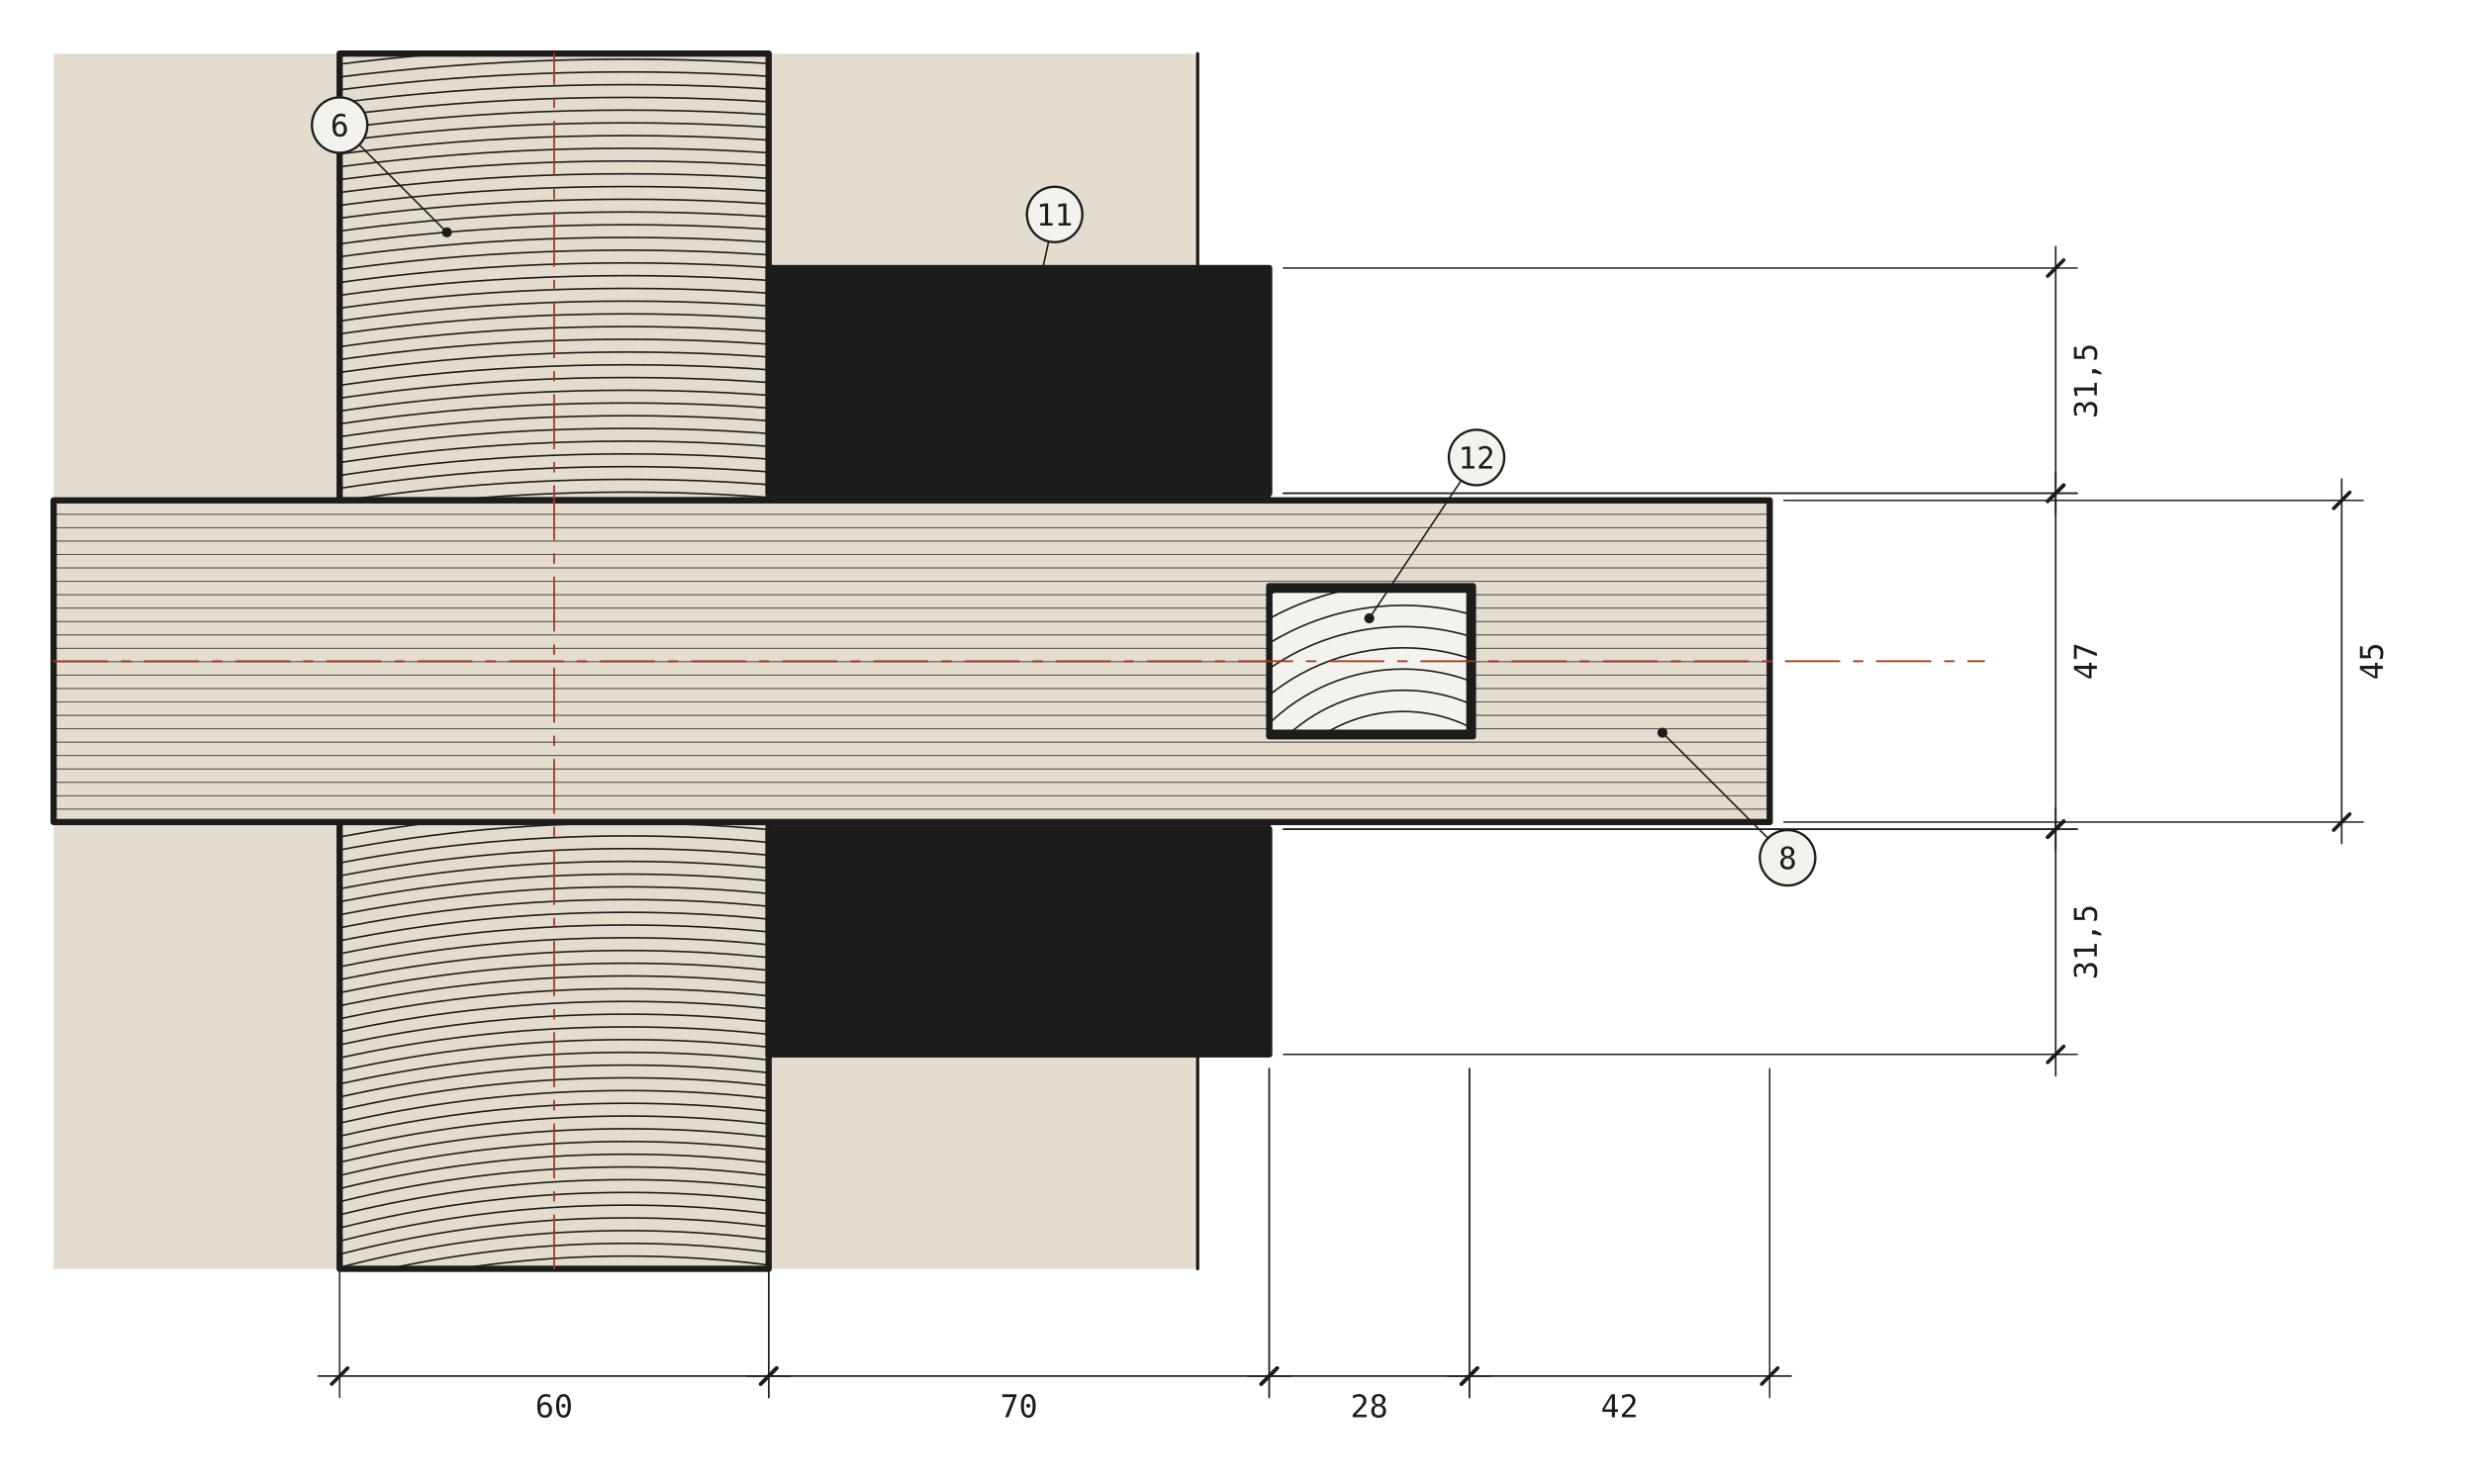
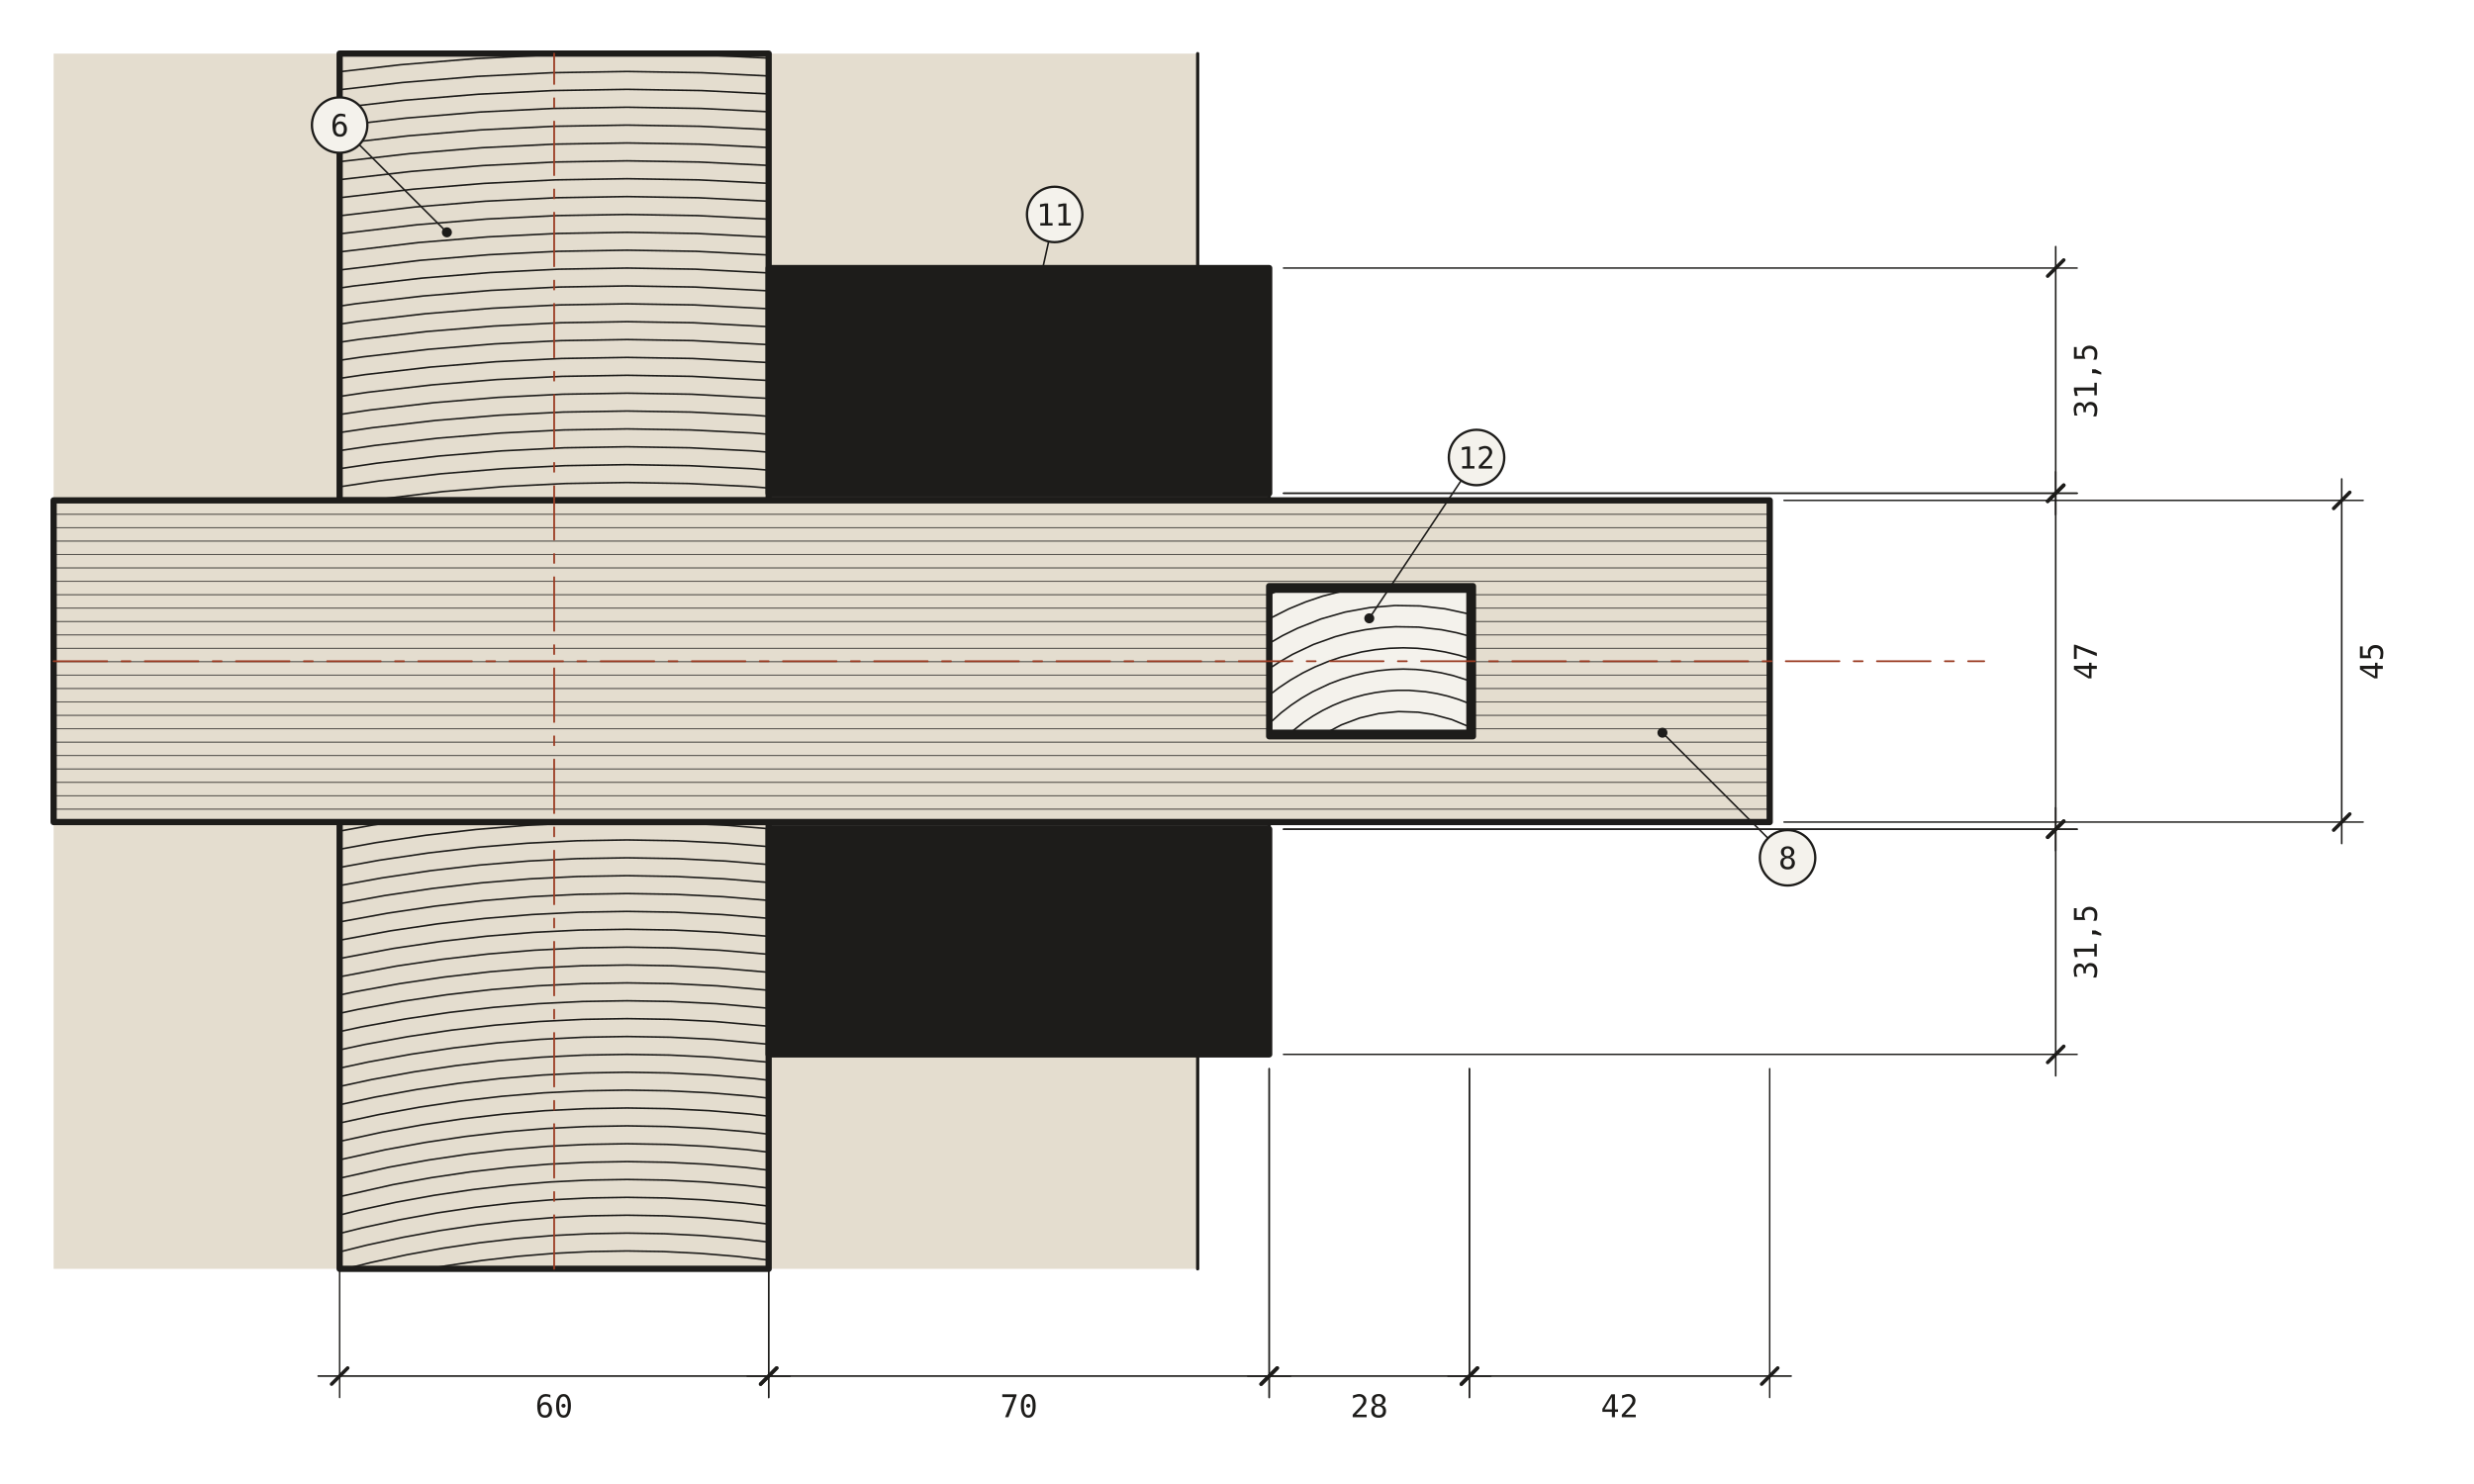
<svg xmlns="http://www.w3.org/2000/svg" class="plano" viewBox="269.000 -37.000 138.400 83.000" width="138.400mm" height="83.000mm">
  <defs>
-     <clipPath id="c28">
-       <path d="M288.000,9.000L312.000,9.000L312.000,34.000L288.000,34.000L288.000,9.000ZM312.000,-9.000L288.000,-9.000L288.000,-34.000L312.000,-34.000L312.000,-9.000Z" clip-rule="evenodd" />
-     </clipPath>
-     <clipPath id="c29">
-       <path d="M340.000,4.000L340.000,-4.000L351.200,-4.000L351.200,4.000L340.000,4.000Z" clip-rule="evenodd" />
-     </clipPath>
-     <pattern id="t30" patternUnits="userSpaceOnUse" width="0.75" height="0.75" patternTransform="rotate(90)">
+     <pattern id="t10" patternUnits="userSpaceOnUse" width="0.75" height="0.75" patternTransform="rotate(90)">
      <line x1="0" y1="0" x2="0" y2="0.75" stroke="#1d1c1a" stroke-width="0.08" />
    </pattern>
  </defs>
  <path d="M336.000,34.000L304.000,34.000L304.000,12.000L296.000,12.000L296.000,34.000L272.000,34.000L272.000,-34.000L296.000,-34.000L296.000,-12.000L304.000,-12.000L304.000,-34.000L336.000,-34.000L336.000,34.000Z" fill="#e4ddcf" stroke="none" stroke-width="0.18" stroke-linejoin="round" stroke-linecap="round" fill-rule="evenodd" />
  <path d="M336.000,-34.000L336.000,34.000M304.000,12.000L296.000,12.000L296.000,34.000M304.000,34.000L304.000,12.000M304.000,-12.000L304.000,-34.000M296.000,-34.000L296.000,-12.000L304.000,-12.000" fill="none" stroke="#1d1c1a" stroke-width="0.18" stroke-linejoin="round" stroke-linecap="round" fill-rule="evenodd" />
  <path d="M296.000,12.000L304.000,12.000L304.000,34.000L296.000,34.000L296.000,12.000Z" fill="#e4ddcf" stroke="none" stroke-width="0.18" stroke-linejoin="round" stroke-linecap="round" fill-rule="evenodd" />
  <path d="M304.000,34.000L304.000,12.000L296.000,12.000L296.000,34.000" fill="none" stroke="#1d1c1a" stroke-width="0.18" stroke-linejoin="round" stroke-linecap="round" fill-rule="evenodd" />
  <path d="M304.000,-12.000L296.000,-12.000L296.000,-34.000L304.000,-34.000L304.000,-12.000Z" fill="#e4ddcf" stroke="none" stroke-width="0.18" stroke-linejoin="round" stroke-linecap="round" fill-rule="evenodd" />
  <path d="M304.000,-12.000L304.000,-34.000M296.000,-34.000L296.000,-12.000L304.000,-12.000" fill="none" stroke="#1d1c1a" stroke-width="0.18" stroke-linejoin="round" stroke-linecap="round" fill-rule="evenodd" />
  <path d="M312.000,34.000L288.000,34.000L288.000,-34.000L312.000,-34.000L312.000,34.000Z" fill="#e4ddcf" stroke="none" stroke-width="0.18" stroke-linejoin="round" stroke-linecap="round" fill-rule="evenodd" />
  <path d="M312.000,34.000L312.000,-34.000M288.000,-34.000L288.000,34.000" fill="none" stroke="#1d1c1a" stroke-width="0.18" stroke-linejoin="round" stroke-linecap="round" fill-rule="evenodd" />
  <path d="M340.000,4.000L340.000,-4.000L351.200,-4.000L351.200,4.000L340.000,4.000Z" fill="#f5f1e8" stroke="none" stroke-width="0.18" stroke-linejoin="round" stroke-linecap="round" fill-rule="evenodd" />
  <path d="M351.200,4.000L351.200,-4.000L340.000,-4.000L340.000,4.000L351.200,4.000" fill="none" stroke="#1d1c1a" stroke-width="0.18" stroke-linejoin="round" stroke-linecap="round" fill-rule="evenodd" />
  <path d="M312.000,22.000L312.000,-22.000L340.000,-22.000L340.000,22.000L312.000,22.000Z" fill="#2b2a28" stroke="none" stroke-width="0.18" stroke-linejoin="round" stroke-linecap="round" fill-rule="evenodd" />
  <path d="M340.000,22.000L340.000,-22.000L312.000,-22.000L312.000,22.000L340.000,22.000" fill="none" stroke="#1d1c1a" stroke-width="0.18" stroke-linejoin="round" stroke-linecap="round" fill-rule="evenodd" />
  <path d="M288.000,-9.000L288.000,9.000L272.000,9.000L272.000,-9.000L288.000,-9.000Z" fill="#e4ddcf" stroke="none" stroke-width="0.18" stroke-linejoin="round" stroke-linecap="round" fill-rule="evenodd" />
  <path d="M288.000,-9.000L272.000,-9.000M272.000,9.000L288.000,9.000" fill="none" stroke="#1d1c1a" stroke-width="0.18" stroke-linejoin="round" stroke-linecap="round" fill-rule="evenodd" />
  <path d="M288.000,-9.000L368.000,-9.000L368.000,9.000L288.000,9.000L288.000,-9.000ZM351.400,-4.200L340.000,-4.200L340.000,4.200L351.400,4.200L351.400,-4.200Z" fill="#e4ddcf" stroke="none" stroke-width="0.18" stroke-linejoin="round" stroke-linecap="round" fill-rule="evenodd" />
  <path d="M288.000,-9.000L368.000,-9.000L368.000,9.000L288.000,9.000M351.400,4.200L351.400,-4.200L340.000,-4.200L340.000,4.200L351.400,4.200" fill="none" stroke="#1d1c1a" stroke-width="0.18" stroke-linejoin="round" stroke-linecap="round" fill-rule="evenodd" />
  <path d="M288.000,9.000L312.000,9.000L312.000,34.000L288.000,34.000L288.000,9.000ZM312.000,-9.000L288.000,-9.000L288.000,-34.000L312.000,-34.000L312.000,-9.000Z" fill="#e4ddcf" stroke="none" stroke-width="0.18" stroke-linejoin="round" stroke-linecap="round" fill-rule="evenodd" />
-   <g clip-path="url(#c28)" fill="none" stroke="#1d1c1a" stroke-width="0.09">
-     <circle cx="304.080" cy="95.200" r="60.488" />
-     <circle cx="304.080" cy="95.200" r="61.200" />
-     <circle cx="304.080" cy="95.200" r="61.913" />
-     <circle cx="304.080" cy="95.200" r="62.625" />
-     <circle cx="304.080" cy="95.200" r="63.338" />
-     <circle cx="304.080" cy="95.200" r="64.050" />
-     <circle cx="304.080" cy="95.200" r="64.763" />
-     <circle cx="304.080" cy="95.200" r="65.475" />
-     <circle cx="304.080" cy="95.200" r="66.188" />
-     <circle cx="304.080" cy="95.200" r="66.900" />
-     <circle cx="304.080" cy="95.200" r="67.612" />
-     <circle cx="304.080" cy="95.200" r="68.325" />
-     <circle cx="304.080" cy="95.200" r="69.038" />
-     <circle cx="304.080" cy="95.200" r="69.750" />
-     <circle cx="304.080" cy="95.200" r="70.463" />
-     <circle cx="304.080" cy="95.200" r="71.175" />
-     <circle cx="304.080" cy="95.200" r="71.888" />
-     <circle cx="304.080" cy="95.200" r="72.600" />
-     <circle cx="304.080" cy="95.200" r="73.312" />
-     <circle cx="304.080" cy="95.200" r="74.025" />
-     <circle cx="304.080" cy="95.200" r="74.737" />
-     <circle cx="304.080" cy="95.200" r="75.450" />
-     <circle cx="304.080" cy="95.200" r="76.162" />
-     <circle cx="304.080" cy="95.200" r="76.875" />
-     <circle cx="304.080" cy="95.200" r="77.588" />
-     <circle cx="304.080" cy="95.200" r="78.300" />
-     <circle cx="304.080" cy="95.200" r="79.013" />
-     <circle cx="304.080" cy="95.200" r="79.725" />
-     <circle cx="304.080" cy="95.200" r="80.438" />
-     <circle cx="304.080" cy="95.200" r="81.150" />
-     <circle cx="304.080" cy="95.200" r="81.862" />
-     <circle cx="304.080" cy="95.200" r="82.575" />
-     <circle cx="304.080" cy="95.200" r="83.287" />
-     <circle cx="304.080" cy="95.200" r="84.000" />
-     <circle cx="304.080" cy="95.200" r="84.713" />
-     <circle cx="304.080" cy="95.200" r="85.425" />
-     <circle cx="304.080" cy="95.200" r="86.138" />
-     <circle cx="304.080" cy="95.200" r="86.850" />
-     <circle cx="304.080" cy="95.200" r="87.562" />
-     <circle cx="304.080" cy="95.200" r="88.275" />
-     <circle cx="304.080" cy="95.200" r="88.987" />
-     <circle cx="304.080" cy="95.200" r="89.700" />
-     <circle cx="304.080" cy="95.200" r="90.412" />
-     <circle cx="304.080" cy="95.200" r="91.125" />
-     <circle cx="304.080" cy="95.200" r="91.838" />
-     <circle cx="304.080" cy="95.200" r="92.550" />
-     <circle cx="304.080" cy="95.200" r="93.263" />
-     <circle cx="304.080" cy="95.200" r="93.975" />
-     <circle cx="304.080" cy="95.200" r="94.688" />
-     <circle cx="304.080" cy="95.200" r="95.400" />
-     <circle cx="304.080" cy="95.200" r="96.112" />
-     <circle cx="304.080" cy="95.200" r="96.825" />
-     <circle cx="304.080" cy="95.200" r="97.537" />
-     <circle cx="304.080" cy="95.200" r="98.250" />
-     <circle cx="304.080" cy="95.200" r="98.963" />
-     <circle cx="304.080" cy="95.200" r="99.675" />
-     <circle cx="304.080" cy="95.200" r="100.387" />
-     <circle cx="304.080" cy="95.200" r="101.100" />
-     <circle cx="304.080" cy="95.200" r="101.812" />
-     <circle cx="304.080" cy="95.200" r="102.525" />
-     <circle cx="304.080" cy="95.200" r="103.237" />
-     <circle cx="304.080" cy="95.200" r="103.950" />
-     <circle cx="304.080" cy="95.200" r="104.662" />
-     <circle cx="304.080" cy="95.200" r="105.375" />
-     <circle cx="304.080" cy="95.200" r="106.088" />
-     <circle cx="304.080" cy="95.200" r="106.800" />
-     <circle cx="304.080" cy="95.200" r="107.512" />
-     <circle cx="304.080" cy="95.200" r="108.225" />
-     <circle cx="304.080" cy="95.200" r="108.938" />
-     <circle cx="304.080" cy="95.200" r="109.650" />
-     <circle cx="304.080" cy="95.200" r="110.362" />
-     <circle cx="304.080" cy="95.200" r="111.075" />
-     <circle cx="304.080" cy="95.200" r="111.787" />
-     <circle cx="304.080" cy="95.200" r="112.500" />
-     <circle cx="304.080" cy="95.200" r="113.213" />
-     <circle cx="304.080" cy="95.200" r="113.925" />
-     <circle cx="304.080" cy="95.200" r="114.637" />
-     <circle cx="304.080" cy="95.200" r="115.350" />
-     <circle cx="304.080" cy="95.200" r="116.062" />
-     <circle cx="304.080" cy="95.200" r="116.775" />
-     <circle cx="304.080" cy="95.200" r="117.487" />
-     <circle cx="304.080" cy="95.200" r="118.200" />
-     <circle cx="304.080" cy="95.200" r="118.912" />
-     <circle cx="304.080" cy="95.200" r="119.625" />
-     <circle cx="304.080" cy="95.200" r="120.338" />
-     <circle cx="304.080" cy="95.200" r="121.050" />
-     <circle cx="304.080" cy="95.200" r="121.762" />
-     <circle cx="304.080" cy="95.200" r="122.475" />
-     <circle cx="304.080" cy="95.200" r="123.188" />
-     <circle cx="304.080" cy="95.200" r="123.900" />
-     <circle cx="304.080" cy="95.200" r="124.612" />
-     <circle cx="304.080" cy="95.200" r="125.325" />
-     <circle cx="304.080" cy="95.200" r="126.037" />
-     <circle cx="304.080" cy="95.200" r="126.750" />
-     <circle cx="304.080" cy="95.200" r="127.463" />
-     <circle cx="304.080" cy="95.200" r="128.175" />
-     <circle cx="304.080" cy="95.200" r="128.887" />
-     <circle cx="304.080" cy="95.200" r="129.600" />
-     <circle cx="304.080" cy="95.200" r="130.312" />
-   </g>
+   <path d="M293.018,34.000L293.948,33.831L295.961,33.532L297.983,33.300L300.012,33.133L302.045,33.033L304.080,33.000L306.115,33.033L308.148,33.133L310.177,33.300L312.000,33.509M288.335,34.000L289.729,33.651L291.750,33.214L293.785,32.844L295.831,32.541L297.885,32.304L299.947,32.135L302.012,32.034L304.080,32.000L306.148,32.034L308.213,32.135L310.275,32.304L312.000,32.503M288.000,33.053L289.502,32.677L291.555,32.234L293.622,31.857L295.700,31.549L297.787,31.309L299.881,31.137L301.979,31.034L304.080,31.000L306.181,31.034L308.279,31.137L310.373,31.309L312.000,31.496M288.000,32.022L289.275,31.703L291.360,31.253L293.459,30.871L295.570,30.558L297.689,30.314L299.816,30.140L301.947,30.035L304.080,30.000L306.213,30.035L308.344,30.140L310.471,30.314L312.000,30.490M288.000,30.992L289.048,30.729L291.165,30.272L293.296,29.884L295.439,29.566L297.591,29.319L299.750,29.142L301.914,29.035L304.080,29.000L306.246,29.035L308.410,29.142L310.569,29.319L312.000,29.483M288.000,29.961L290.970,29.291L293.133,28.898L295.309,28.575L297.493,28.324L299.685,28.144L301.881,28.036L304.080,28.000L306.279,28.036L308.475,28.144L310.667,28.324L312.000,28.477M288.000,28.930L290.775,28.310L292.971,27.911L295.178,27.583L297.395,27.328L299.620,27.146L301.849,27.037L304.080,27.000L306.311,27.037L308.540,27.146L310.765,27.328L312.000,27.471M288.000,27.899L290.580,27.330L292.808,26.924L295.048,26.592L297.297,26.333L299.554,26.148L301.816,26.037L304.080,26.000L306.344,26.037L308.606,26.148L310.863,26.333L312.000,26.464M288.000,26.869L290.385,26.349L292.645,25.938L294.917,25.601L297.199,25.338L299.489,25.150L301.783,25.038L304.080,25.000L306.377,25.038L308.671,25.150L310.961,25.338L312.000,25.458M288.000,25.841L290.190,25.368L292.482,24.951L294.787,24.609L297.101,24.343L299.423,24.152L301.750,24.038L304.080,24.000L306.410,24.038L308.737,24.152L311.059,24.343L312.000,24.451M288.000,24.818L289.994,24.387L292.319,23.964L294.656,23.618L297.003,23.348L299.358,23.155L301.718,23.039L304.080,23.000L306.442,23.039L308.802,23.155L311.157,23.348L312.000,23.445M288.000,23.795L289.799,23.407L292.156,22.978L294.525,22.626L296.905,22.352L299.292,22.157L301.685,22.039L304.080,22.000L306.475,22.039L308.868,22.157L312.000,22.438M288.000,22.772L289.604,22.426L291.993,21.991L294.395,21.635L296.807,21.357L299.227,21.159L301.652,21.040L304.080,21.000L306.508,21.040L308.933,21.159L312.000,21.432M288.000,21.749L289.409,21.445L291.830,21.004L294.264,20.643L296.709,20.362L299.162,20.161L301.620,20.040L304.080,20.000L306.540,20.040L308.998,20.161L312.000,20.425M288.000,20.726L289.214,20.464L291.667,20.018L294.134,19.652L296.611,19.367L299.096,19.163L301.587,19.041L304.080,19.000L306.573,19.041L309.064,19.163L312.000,19.419M288.000,19.703L289.019,19.483L291.504,19.031L294.003,18.660L296.513,18.372L299.031,18.165L301.554,18.041L304.080,18.000L306.606,18.041L309.129,18.165L312.000,18.412M288.000,18.681L288.824,18.503L291.342,18.044L293.873,17.669L296.415,17.377L298.965,17.167L301.521,17.042L304.080,17.000L306.639,17.042L309.195,17.167L312.000,17.406M288.000,17.658L291.179,17.058L293.742,16.678L296.317,16.381L298.900,16.170L301.489,16.042L304.080,16.000L306.671,16.042L309.260,16.170L312.000,16.399M288.000,16.635L291.016,16.071L293.612,15.686L296.219,15.386L298.835,15.172L301.456,15.043L304.080,15.000L306.704,15.043L309.325,15.172L312.000,15.393M288.000,15.612L290.853,15.085L293.481,14.695L296.121,14.391L298.769,14.174L301.423,14.043L304.080,14.000L306.737,14.043L309.391,14.174L312.000,14.388M288.000,14.589L290.690,14.098L293.351,13.703L296.023,13.396L298.704,13.176L301.390,13.044L304.080,13.000L306.770,13.044L309.456,13.176L312.000,13.385M288.000,13.571L290.527,13.111L293.220,12.712L295.925,12.401L298.638,12.178L301.358,12.045L304.080,12.000L306.802,12.045L309.522,12.178L312.000,12.381M288.000,12.555L290.364,12.125L293.090,11.720L295.827,11.405L298.573,11.180L301.325,11.045L304.080,11.000L306.835,11.045L309.587,11.180L312.000,11.378M288.000,11.539L290.201,11.138L292.959,10.729L295.729,10.410L298.508,10.182L301.292,10.046L304.080,10.000L306.868,10.046L309.652,10.182L312.000,10.375M288.000,10.522L290.038,10.151L292.829,9.737L295.631,9.415L298.442,9.185L301.260,9.046L304.080,9.000M304.080,9.000L306.900,9.046L309.718,9.185L312.000,9.372M288.000,9.506L289.876,9.165L290.986,9.000M289.675,-9.000L293.769,-9.493L297.200,-9.775L300.638,-9.944L304.080,-10.000L307.522,-9.944L310.960,-9.775L312.000,-9.690M288.000,-9.762L290.218,-10.091L293.671,-10.489L297.134,-10.773L300.605,-10.943L304.080,-11.000L307.555,-10.943L311.026,-10.773L312.000,-10.693M288.000,-10.773L290.088,-11.083L293.573,-11.484L297.069,-11.770L300.573,-11.943L304.080,-12.000L307.587,-11.943L311.091,-11.770L312.000,-11.696M288.000,-11.784L289.957,-12.074L293.475,-12.479L297.003,-12.768L300.540,-12.942L304.080,-13.000L307.620,-12.942L311.157,-12.768L312.000,-12.699M288.000,-12.795L289.827,-13.066L293.377,-13.474L296.938,-13.766L300.507,-13.942L304.080,-14.000L307.653,-13.942L311.222,-13.766L312.000,-13.702M288.000,-13.806L289.696,-14.057L293.279,-14.469L296.873,-14.764L300.474,-14.941L304.080,-15.000L307.686,-14.941L312.000,-14.706M288.000,-14.816L289.565,-15.049L293.180,-15.465L296.807,-15.762L300.442,-15.940L304.080,-16.000L307.718,-15.940L312.000,-15.709M288.000,-15.827L289.435,-16.040L293.082,-16.460L296.742,-16.760L300.409,-16.940L304.080,-17.000L307.751,-16.940L312.000,-16.712M288.000,-16.838L289.304,-17.032L292.984,-17.455L296.676,-17.758L300.376,-17.939L304.080,-18.000L307.784,-17.939L312.000,-17.715M288.000,-17.849L289.174,-18.023L292.886,-18.450L296.611,-18.755L300.343,-18.939L304.080,-19.000L307.817,-18.939L312.000,-18.719M288.000,-18.860L289.043,-19.014L292.788,-19.445L296.546,-19.753L300.311,-19.938L304.080,-20.000L307.849,-19.938L312.000,-19.722M288.000,-19.870L288.913,-20.006L292.690,-20.440L296.480,-20.751L300.278,-20.938L304.080,-21.000L307.882,-20.938L312.000,-20.725M288.000,-20.881L288.782,-20.997L292.592,-21.436L296.415,-21.749L300.245,-21.937L304.080,-22.000L307.915,-21.937L312.000,-21.728M288.000,-21.892L292.494,-22.431L296.349,-22.747L300.213,-22.937L304.080,-23.000L307.947,-22.937L312.000,-22.731M288.000,-22.903L292.396,-23.426L296.284,-23.745L300.180,-23.936L304.080,-24.000L307.980,-23.936L312.000,-23.735M288.000,-23.914L292.298,-24.421L296.219,-24.743L300.147,-24.936L304.080,-25.000L308.013,-24.936L312.000,-24.738M288.000,-24.925L292.200,-25.416L296.153,-25.741L300.114,-25.935L304.080,-26.000L308.046,-25.935L312.000,-25.741M288.000,-25.935L292.102,-26.412L296.088,-26.738L300.082,-26.935L304.080,-27.000L308.078,-26.935L312.000,-26.742M288.000,-26.946L292.004,-27.407L296.022,-27.736L300.049,-27.934L304.080,-28.000L308.111,-27.934L312.000,-27.743M288.000,-27.953L291.906,-28.402L295.957,-28.734L300.016,-28.934L304.080,-29.000L308.144,-28.934L312.000,-28.744M288.000,-28.959L291.808,-29.397L295.892,-29.732L299.984,-29.933L304.080,-30.000L308.176,-29.933L312.000,-29.745M288.000,-29.965L291.710,-30.392L295.826,-30.730L299.951,-30.932L304.080,-31.000L308.209,-30.932L312.000,-30.746M288.000,-30.972L291.612,-31.387L295.761,-31.728L299.918,-31.932L304.080,-32.000L308.242,-31.932L312.000,-31.747M288.000,-31.978L291.514,-32.383L295.695,-32.726L299.885,-32.931L304.080,-33.000L308.275,-32.931L312.000,-32.748M288.000,-32.985L291.416,-33.378L295.630,-33.723L299.853,-33.931L304.080,-34.000M304.080,-34.000L308.307,-33.931L312.000,-33.749" fill="none" stroke="#1d1c1a" stroke-width="0.09" stroke-linejoin="round" stroke-linecap="round" fill-rule="evenodd" />
  <path d="M288.000,9.000L312.000,9.000L312.000,34.000L288.000,34.000L288.000,9.000M312.000,-9.000L288.000,-9.000L288.000,-34.000L312.000,-34.000L312.000,-9.000" fill="none" stroke="#1d1c1a" stroke-width="0.35" stroke-linejoin="round" stroke-linecap="round" fill-rule="evenodd" />
  <path d="M340.000,4.000L340.000,-4.000L351.200,-4.000L351.200,4.000L340.000,4.000Z" fill="#f4f2ec" stroke="none" stroke-width="0.18" stroke-linejoin="round" stroke-linecap="round" fill-rule="evenodd" />
-   <g clip-path="url(#c29)" fill="none" stroke="#1d1c1a" stroke-width="0.09">
-     <circle cx="347.504" cy="11.200" r="6.012" />
-     <circle cx="347.504" cy="11.200" r="7.200" />
-     <circle cx="347.504" cy="11.200" r="8.387" />
-     <circle cx="347.504" cy="11.200" r="9.575" />
-     <circle cx="347.504" cy="11.200" r="10.762" />
-     <circle cx="347.504" cy="11.200" r="11.950" />
-     <circle cx="347.504" cy="11.200" r="13.137" />
-     <circle cx="347.504" cy="11.200" r="14.325" />
-     <circle cx="347.504" cy="11.200" r="15.512" />
-     <circle cx="347.504" cy="11.200" r="16.700" />
-     <circle cx="347.504" cy="11.200" r="17.887" />
-   </g>
+   <path d="M343.204,4.000L344.042,3.560L345.069,3.174L346.138,2.925L347.230,2.817L348.326,2.853L349.140,2.974L350.200,3.258L351.200,3.671M341.192,4.000L341.927,3.417L342.448,3.069L342.990,2.756L343.552,2.478L344.131,2.239L344.725,2.037L345.330,1.875L345.944,1.753L346.565,1.671L347.191,1.630L347.817,1.630L348.754,1.707L349.372,1.809L349.982,1.951L350.582,2.133L351.200,2.368M340.000,3.487L340.676,2.880L341.235,2.452L341.821,2.060L342.431,1.708L343.385,1.257L344.045,1.009L344.718,0.804L345.404,0.644L346.099,0.530L346.800,0.461L347.504,0.438L348.208,0.461L348.909,0.530L349.604,0.644L350.290,0.804L351.200,1.093M340.000,1.901L340.543,1.486L341.194,1.052L341.871,0.661L342.572,0.315L343.295,0.016L344.035,-0.235L345.173,-0.520L345.944,-0.648L346.722,-0.724L347.504,-0.750L348.286,-0.724L349.064,-0.648L349.835,-0.520L350.597,-0.343L351.200,-0.162M340.000,0.419L340.567,0.044L341.311,-0.386L342.476,-0.937L343.690,-1.372L344.521,-1.594L345.364,-1.762L346.216,-1.874L347.074,-1.930L348.363,-1.909L349.644,-1.762L350.487,-1.594L351.200,-1.405M340.000,-1.001L340.751,-1.434L341.592,-1.848L342.899,-2.365L344.251,-2.751L345.634,-3.002L347.035,-3.117L348.441,-3.094L349.837,-2.934L351.200,-2.640M340.000,-2.374L341.102,-2.930L342.040,-3.318L343.001,-3.645L344.411,-4.000M350.597,-4.000L351.200,-3.864M340.000,-3.717L340.588,-4.000" fill="none" stroke="#1d1c1a" stroke-width="0.09" stroke-linejoin="round" stroke-linecap="round" fill-rule="evenodd" />
  <path d="M340.000,4.000L340.000,-4.000L351.200,-4.000L351.200,4.000L340.000,4.000" fill="none" stroke="#1d1c1a" stroke-width="0.35" stroke-linejoin="round" stroke-linecap="round" fill-rule="evenodd" />
  <path d="M312.000,22.000L312.000,9.400L340.000,9.400L340.000,22.000L312.000,22.000ZM340.000,-22.000L340.000,-9.400L312.000,-9.400L312.000,-22.000L340.000,-22.000Z" fill="#1d1c1a" stroke="none" stroke-width="0.18" stroke-linejoin="round" stroke-linecap="round" fill-rule="evenodd" />
  <path d="M312.000,22.000L312.000,9.400L340.000,9.400L340.000,22.000L312.000,22.000M340.000,-22.000L340.000,-9.400L312.000,-9.400L312.000,-22.000L340.000,-22.000" fill="none" stroke="#1d1c1a" stroke-width="0.35" stroke-linejoin="round" stroke-linecap="round" fill-rule="evenodd" />
  <path d="M288.000,-9.000L368.000,-9.000L368.000,9.000L288.000,9.000L272.000,9.000L272.000,-9.000L288.000,-9.000ZM340.000,-4.200L340.000,4.200L351.400,4.200L351.400,-4.200L340.000,-4.200Z" fill="#e4ddcf" stroke="none" stroke-width="0.18" stroke-linejoin="round" stroke-linecap="round" fill-rule="evenodd" />
-   <path d="M288.000,-9.000L368.000,-9.000L368.000,9.000L288.000,9.000L272.000,9.000L272.000,-9.000L288.000,-9.000ZM340.000,-4.200L340.000,4.200L351.400,4.200L351.400,-4.200L340.000,-4.200Z" fill="url(#t30)" stroke="none" stroke-width="0.18" stroke-linejoin="round" stroke-linecap="round" fill-rule="evenodd" />
+   <path d="M288.000,-9.000L368.000,-9.000L368.000,9.000L288.000,9.000L272.000,9.000L272.000,-9.000L288.000,-9.000ZM340.000,-4.200L340.000,4.200L351.400,4.200L351.400,-4.200L340.000,-4.200Z" fill="url(#t10)" stroke="none" stroke-width="0.18" stroke-linejoin="round" stroke-linecap="round" fill-rule="evenodd" />
  <path d="M288.000,-9.000L368.000,-9.000L368.000,9.000L288.000,9.000L272.000,9.000L272.000,-9.000L288.000,-9.000M340.000,-4.200L340.000,4.200L351.400,4.200L351.400,-4.200L340.000,-4.200" fill="none" stroke="#1d1c1a" stroke-width="0.35" stroke-linejoin="round" stroke-linecap="round" fill-rule="evenodd" />
  <path d="M300.000,34.000L300.000,-34.000" fill="none" stroke="#9a3b22" stroke-width="0.1" stroke-linejoin="round" stroke-linecap="round" fill-rule="evenodd" stroke-dasharray="3 0.8 0.5 0.8" />
  <path d="M272.000,-0.000L380.000,-0.000" fill="none" stroke="#9a3b22" stroke-width="0.1" stroke-linejoin="round" stroke-linecap="round" fill-rule="evenodd" stroke-dasharray="3 0.8 0.5 0.8" />
  <path d="M288.000,22.800L288.000,41.200" fill="none" stroke="#1d1c1a" stroke-width="0.08" stroke-linejoin="round" stroke-linecap="round" fill-rule="evenodd" />
  <path d="M312.000,22.800L312.000,41.200" fill="none" stroke="#1d1c1a" stroke-width="0.08" stroke-linejoin="round" stroke-linecap="round" fill-rule="evenodd" />
  <path d="M286.800,40.000L313.200,40.000" fill="none" stroke="#1d1c1a" stroke-width="0.09" stroke-linejoin="round" stroke-linecap="round" fill-rule="evenodd" />
  <path d="M287.550,40.450L288.450,39.550" fill="none" stroke="#1d1c1a" stroke-width="0.2" stroke-linejoin="round" stroke-linecap="round" fill-rule="evenodd" />
  <path d="M311.550,40.450L312.450,39.550" fill="none" stroke="#1d1c1a" stroke-width="0.2" stroke-linejoin="round" stroke-linecap="round" fill-rule="evenodd" />
  <text x="300.000" y="42.300" font-family="'IBM Plex Mono', 'DejaVu Sans Mono', monospace" font-size="1.75" font-weight="400" text-anchor="middle" fill="#1d1c1a">60</text>
  <path d="M312.000,22.800L312.000,41.200" fill="none" stroke="#1d1c1a" stroke-width="0.08" stroke-linejoin="round" stroke-linecap="round" fill-rule="evenodd" />
  <path d="M340.000,22.800L340.000,41.200" fill="none" stroke="#1d1c1a" stroke-width="0.08" stroke-linejoin="round" stroke-linecap="round" fill-rule="evenodd" />
  <path d="M310.800,40.000L341.200,40.000" fill="none" stroke="#1d1c1a" stroke-width="0.09" stroke-linejoin="round" stroke-linecap="round" fill-rule="evenodd" />
  <path d="M311.550,40.450L312.450,39.550" fill="none" stroke="#1d1c1a" stroke-width="0.2" stroke-linejoin="round" stroke-linecap="round" fill-rule="evenodd" />
  <path d="M339.550,40.450L340.450,39.550" fill="none" stroke="#1d1c1a" stroke-width="0.2" stroke-linejoin="round" stroke-linecap="round" fill-rule="evenodd" />
  <text x="326.000" y="42.300" font-family="'IBM Plex Mono', 'DejaVu Sans Mono', monospace" font-size="1.75" font-weight="400" text-anchor="middle" fill="#1d1c1a">70</text>
  <path d="M340.000,22.800L340.000,41.200" fill="none" stroke="#1d1c1a" stroke-width="0.08" stroke-linejoin="round" stroke-linecap="round" fill-rule="evenodd" />
  <path d="M351.200,22.800L351.200,41.200" fill="none" stroke="#1d1c1a" stroke-width="0.08" stroke-linejoin="round" stroke-linecap="round" fill-rule="evenodd" />
  <path d="M338.800,40.000L352.400,40.000" fill="none" stroke="#1d1c1a" stroke-width="0.09" stroke-linejoin="round" stroke-linecap="round" fill-rule="evenodd" />
  <path d="M339.550,40.450L340.450,39.550" fill="none" stroke="#1d1c1a" stroke-width="0.2" stroke-linejoin="round" stroke-linecap="round" fill-rule="evenodd" />
  <path d="M350.750,40.450L351.650,39.550" fill="none" stroke="#1d1c1a" stroke-width="0.2" stroke-linejoin="round" stroke-linecap="round" fill-rule="evenodd" />
  <text x="345.600" y="42.300" font-family="'IBM Plex Mono', 'DejaVu Sans Mono', monospace" font-size="1.75" font-weight="400" text-anchor="middle" fill="#1d1c1a">28</text>
  <path d="M351.200,22.800L351.200,41.200" fill="none" stroke="#1d1c1a" stroke-width="0.08" stroke-linejoin="round" stroke-linecap="round" fill-rule="evenodd" />
  <path d="M368.000,22.800L368.000,41.200" fill="none" stroke="#1d1c1a" stroke-width="0.08" stroke-linejoin="round" stroke-linecap="round" fill-rule="evenodd" />
  <path d="M350.000,40.000L369.200,40.000" fill="none" stroke="#1d1c1a" stroke-width="0.09" stroke-linejoin="round" stroke-linecap="round" fill-rule="evenodd" />
  <path d="M350.750,40.450L351.650,39.550" fill="none" stroke="#1d1c1a" stroke-width="0.2" stroke-linejoin="round" stroke-linecap="round" fill-rule="evenodd" />
  <path d="M367.550,40.450L368.450,39.550" fill="none" stroke="#1d1c1a" stroke-width="0.2" stroke-linejoin="round" stroke-linecap="round" fill-rule="evenodd" />
  <text x="359.600" y="42.300" font-family="'IBM Plex Mono', 'DejaVu Sans Mono', monospace" font-size="1.75" font-weight="400" text-anchor="middle" fill="#1d1c1a">42</text>
  <path d="M340.800,22.000L385.200,22.000" fill="none" stroke="#1d1c1a" stroke-width="0.08" stroke-linejoin="round" stroke-linecap="round" fill-rule="evenodd" />
  <path d="M340.800,9.400L385.200,9.400" fill="none" stroke="#1d1c1a" stroke-width="0.08" stroke-linejoin="round" stroke-linecap="round" fill-rule="evenodd" />
  <path d="M384.000,23.200L384.000,8.200" fill="none" stroke="#1d1c1a" stroke-width="0.09" stroke-linejoin="round" stroke-linecap="round" fill-rule="evenodd" />
  <path d="M383.550,22.450L384.450,21.550" fill="none" stroke="#1d1c1a" stroke-width="0.2" stroke-linejoin="round" stroke-linecap="round" fill-rule="evenodd" />
  <path d="M383.550,9.850L384.450,8.950" fill="none" stroke="#1d1c1a" stroke-width="0.2" stroke-linejoin="round" stroke-linecap="round" fill-rule="evenodd" />
  <text x="386.300" y="15.700" font-family="'IBM Plex Mono', 'DejaVu Sans Mono', monospace" font-size="1.75" font-weight="400" text-anchor="middle" fill="#1d1c1a" transform="rotate(-90 386.300 15.700)">31,5</text>
  <path d="M340.800,9.400L385.200,9.400" fill="none" stroke="#1d1c1a" stroke-width="0.08" stroke-linejoin="round" stroke-linecap="round" fill-rule="evenodd" />
  <path d="M340.800,-9.400L385.200,-9.400" fill="none" stroke="#1d1c1a" stroke-width="0.08" stroke-linejoin="round" stroke-linecap="round" fill-rule="evenodd" />
  <path d="M384.000,10.600L384.000,-10.600" fill="none" stroke="#1d1c1a" stroke-width="0.09" stroke-linejoin="round" stroke-linecap="round" fill-rule="evenodd" />
  <path d="M383.550,9.850L384.450,8.950" fill="none" stroke="#1d1c1a" stroke-width="0.2" stroke-linejoin="round" stroke-linecap="round" fill-rule="evenodd" />
  <path d="M383.550,-8.950L384.450,-9.850" fill="none" stroke="#1d1c1a" stroke-width="0.2" stroke-linejoin="round" stroke-linecap="round" fill-rule="evenodd" />
  <text x="386.300" y="0.000" font-family="'IBM Plex Mono', 'DejaVu Sans Mono', monospace" font-size="1.75" font-weight="400" text-anchor="middle" fill="#1d1c1a" transform="rotate(-90 386.300 0.000)">47</text>
  <path d="M340.800,-9.400L385.200,-9.400" fill="none" stroke="#1d1c1a" stroke-width="0.08" stroke-linejoin="round" stroke-linecap="round" fill-rule="evenodd" />
  <path d="M340.800,-22.000L385.200,-22.000" fill="none" stroke="#1d1c1a" stroke-width="0.08" stroke-linejoin="round" stroke-linecap="round" fill-rule="evenodd" />
  <path d="M384.000,-8.200L384.000,-23.200" fill="none" stroke="#1d1c1a" stroke-width="0.09" stroke-linejoin="round" stroke-linecap="round" fill-rule="evenodd" />
  <path d="M383.550,-8.950L384.450,-9.850" fill="none" stroke="#1d1c1a" stroke-width="0.2" stroke-linejoin="round" stroke-linecap="round" fill-rule="evenodd" />
  <path d="M383.550,-21.550L384.450,-22.450" fill="none" stroke="#1d1c1a" stroke-width="0.2" stroke-linejoin="round" stroke-linecap="round" fill-rule="evenodd" />
  <text x="386.300" y="-15.700" font-family="'IBM Plex Mono', 'DejaVu Sans Mono', monospace" font-size="1.75" font-weight="400" text-anchor="middle" fill="#1d1c1a" transform="rotate(-90 386.300 -15.700)">31,5</text>
  <path d="M368.800,9.000L401.200,9.000" fill="none" stroke="#1d1c1a" stroke-width="0.08" stroke-linejoin="round" stroke-linecap="round" fill-rule="evenodd" />
  <path d="M368.800,-9.000L401.200,-9.000" fill="none" stroke="#1d1c1a" stroke-width="0.08" stroke-linejoin="round" stroke-linecap="round" fill-rule="evenodd" />
  <path d="M400.000,10.200L400.000,-10.200" fill="none" stroke="#1d1c1a" stroke-width="0.09" stroke-linejoin="round" stroke-linecap="round" fill-rule="evenodd" />
  <path d="M399.550,9.450L400.450,8.550" fill="none" stroke="#1d1c1a" stroke-width="0.2" stroke-linejoin="round" stroke-linecap="round" fill-rule="evenodd" />
  <path d="M399.550,-8.550L400.450,-9.450" fill="none" stroke="#1d1c1a" stroke-width="0.2" stroke-linejoin="round" stroke-linecap="round" fill-rule="evenodd" />
  <text x="402.300" y="0.000" font-family="'IBM Plex Mono', 'DejaVu Sans Mono', monospace" font-size="1.75" font-weight="400" text-anchor="middle" fill="#1d1c1a" transform="rotate(-90 402.300 0.000)">45</text>
  <circle cx="294.000" cy="-24.000" r="0.28" fill="#1d1c1a" />
  <line x1="294.000" y1="-24.000" x2="289.096" y2="-28.904" stroke="#1d1c1a" stroke-width="0.09" />
  <circle cx="288.000" cy="-30.000" r="1.55" fill="#f4f2ec" stroke="#1d1c1a" stroke-width="0.13" />
  <text x="288.000" y="-29.380" font-family="'IBM Plex Mono', 'DejaVu Sans Mono', monospace" font-size="1.7" font-weight="400" text-anchor="middle" fill="#1d1c1a">6</text>
  <circle cx="326.000" cy="-16.000" r="0.28" fill="#1d1c1a" />
  <line x1="326.000" y1="-16.000" x2="327.664" y2="-23.487" stroke="#1d1c1a" stroke-width="0.09" />
  <circle cx="328.000" cy="-25.000" r="1.55" fill="#f4f2ec" stroke="#1d1c1a" stroke-width="0.13" />
  <text x="328.000" y="-24.380" font-family="'IBM Plex Mono', 'DejaVu Sans Mono', monospace" font-size="1.7" font-weight="400" text-anchor="middle" fill="#1d1c1a">11</text>
  <circle cx="345.600" cy="-2.400" r="0.28" fill="#1d1c1a" />
  <line x1="345.600" y1="-2.400" x2="350.740" y2="-10.110" stroke="#1d1c1a" stroke-width="0.09" />
  <circle cx="351.600" cy="-11.400" r="1.55" fill="#f4f2ec" stroke="#1d1c1a" stroke-width="0.13" />
  <text x="351.600" y="-10.780" font-family="'IBM Plex Mono', 'DejaVu Sans Mono', monospace" font-size="1.7" font-weight="400" text-anchor="middle" fill="#1d1c1a">12</text>
  <circle cx="362.000" cy="4.000" r="0.28" fill="#1d1c1a" />
  <line x1="362.000" y1="4.000" x2="367.904" y2="9.904" stroke="#1d1c1a" stroke-width="0.09" />
  <circle cx="369.000" cy="11.000" r="1.55" fill="#f4f2ec" stroke="#1d1c1a" stroke-width="0.13" />
  <text x="369.000" y="11.620" font-family="'IBM Plex Mono', 'DejaVu Sans Mono', monospace" font-size="1.7" font-weight="400" text-anchor="middle" fill="#1d1c1a">8</text>
</svg>
